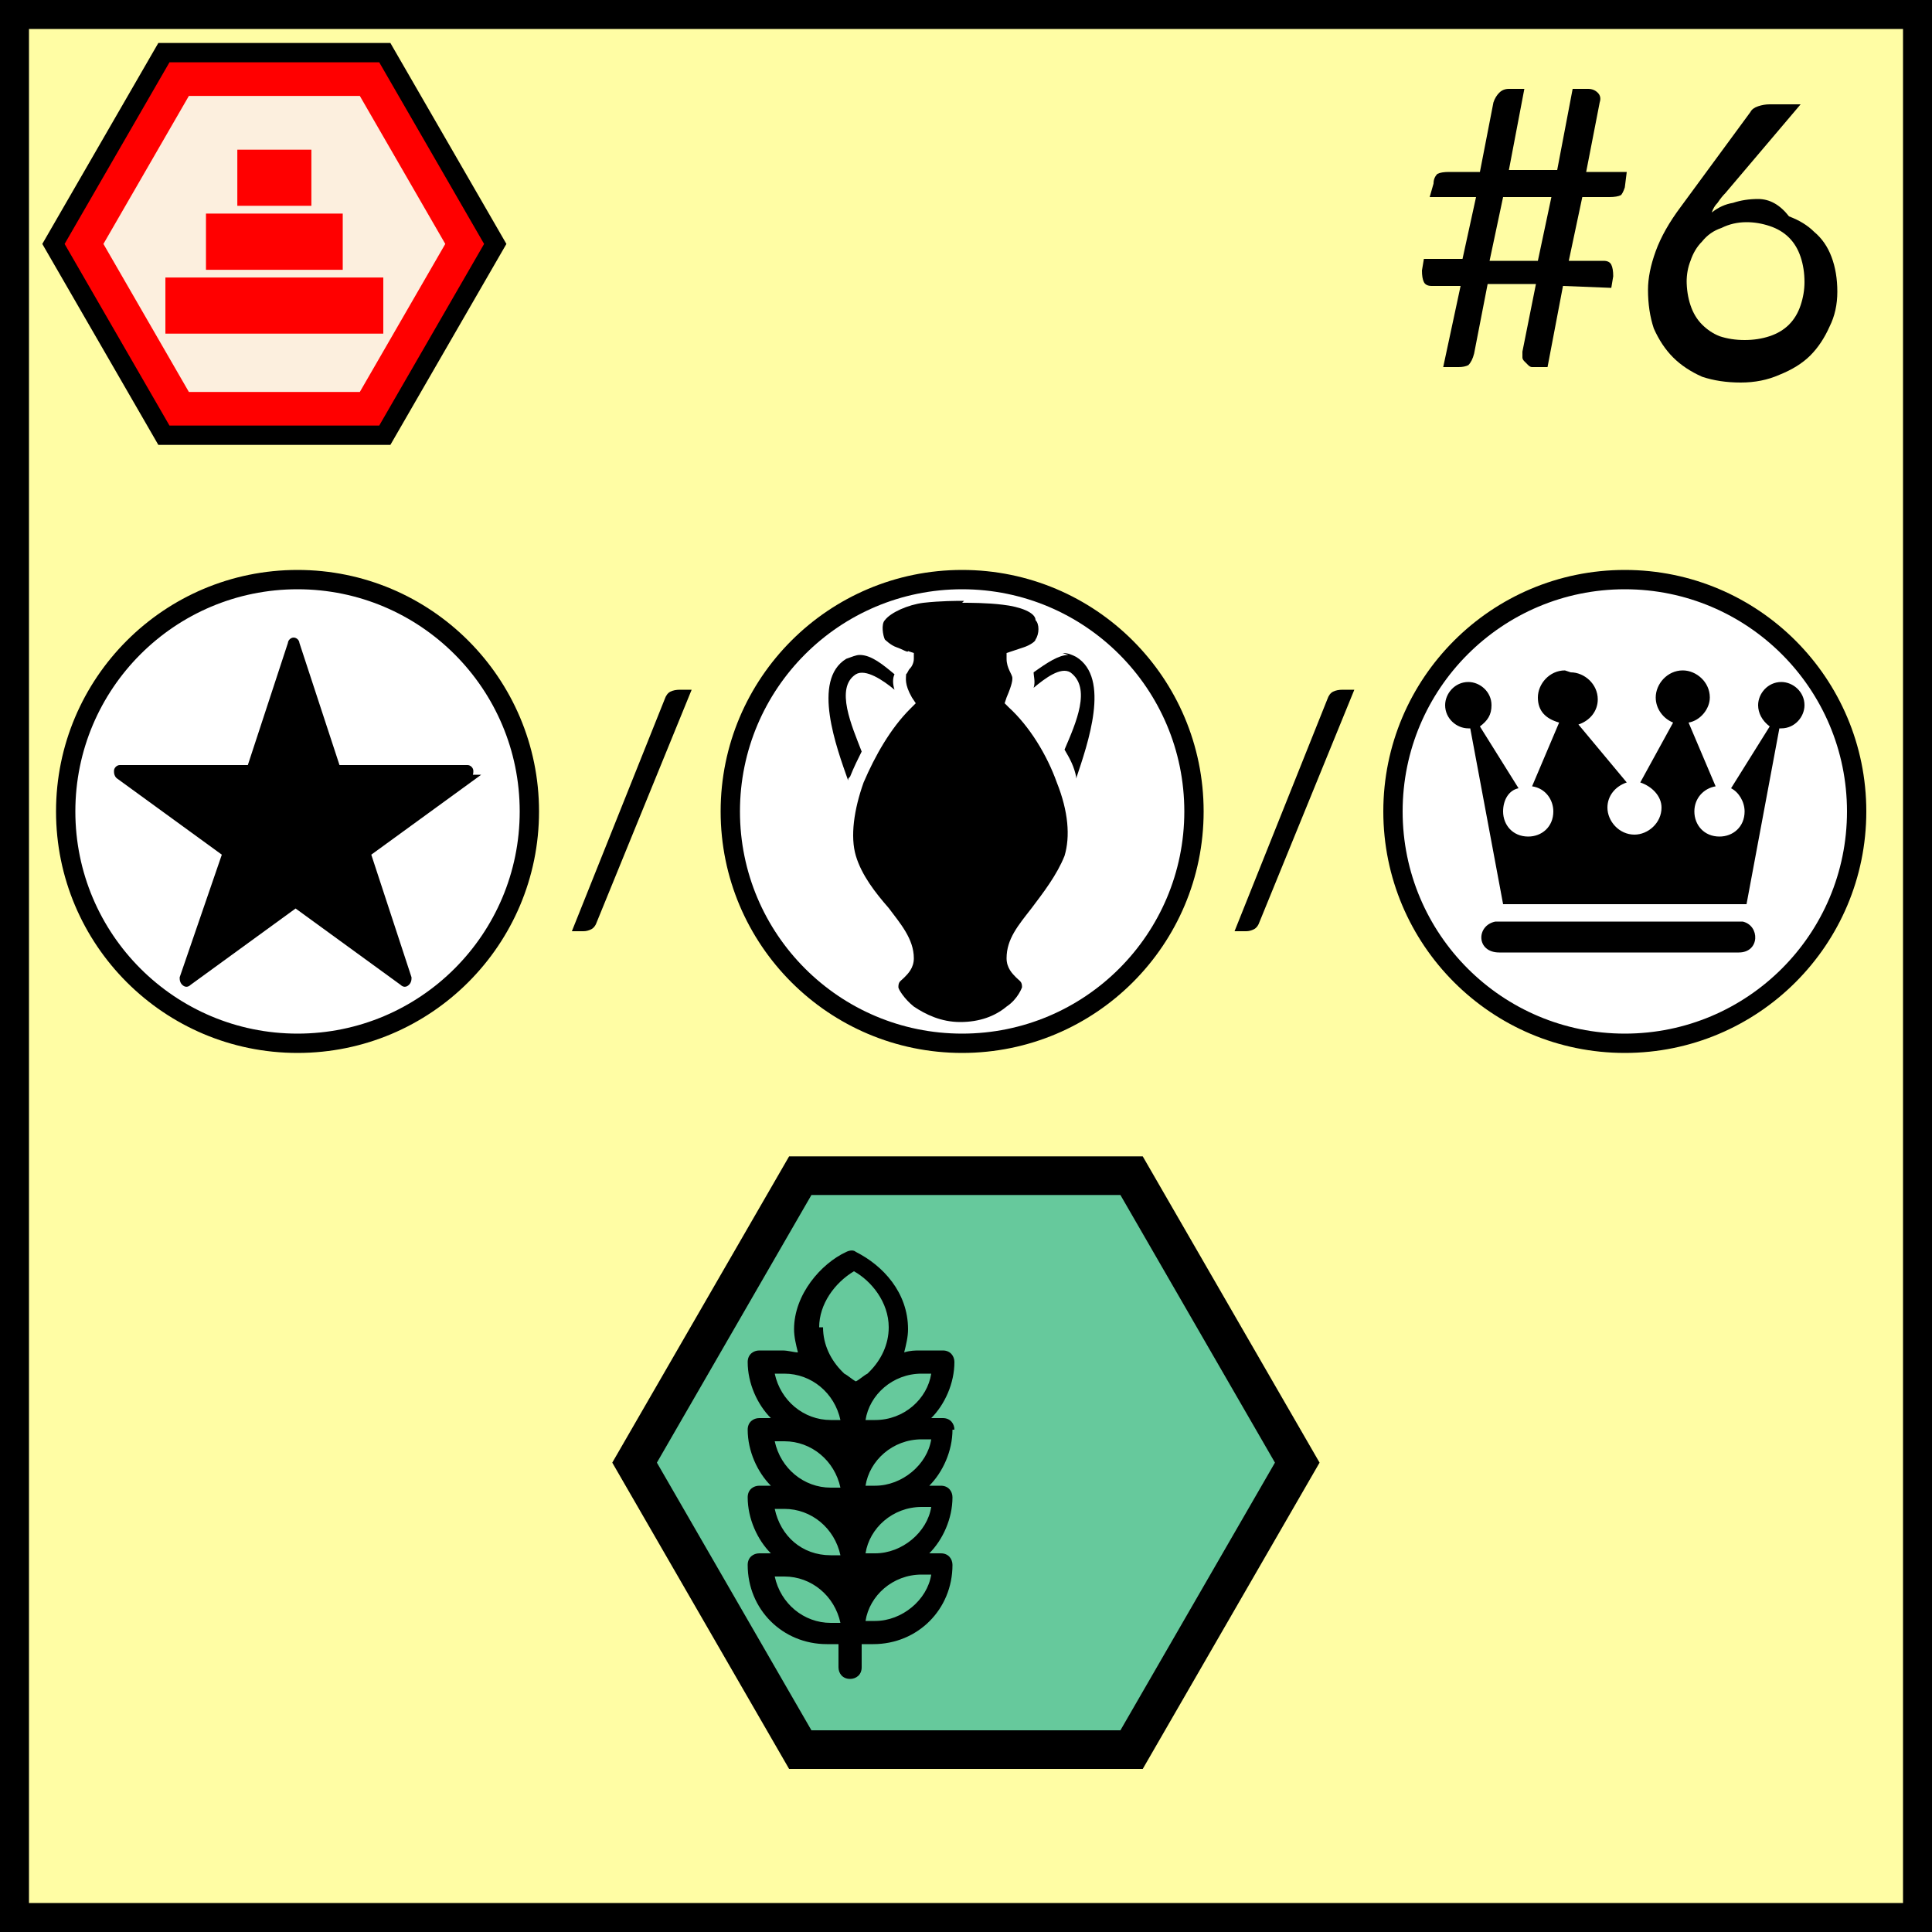
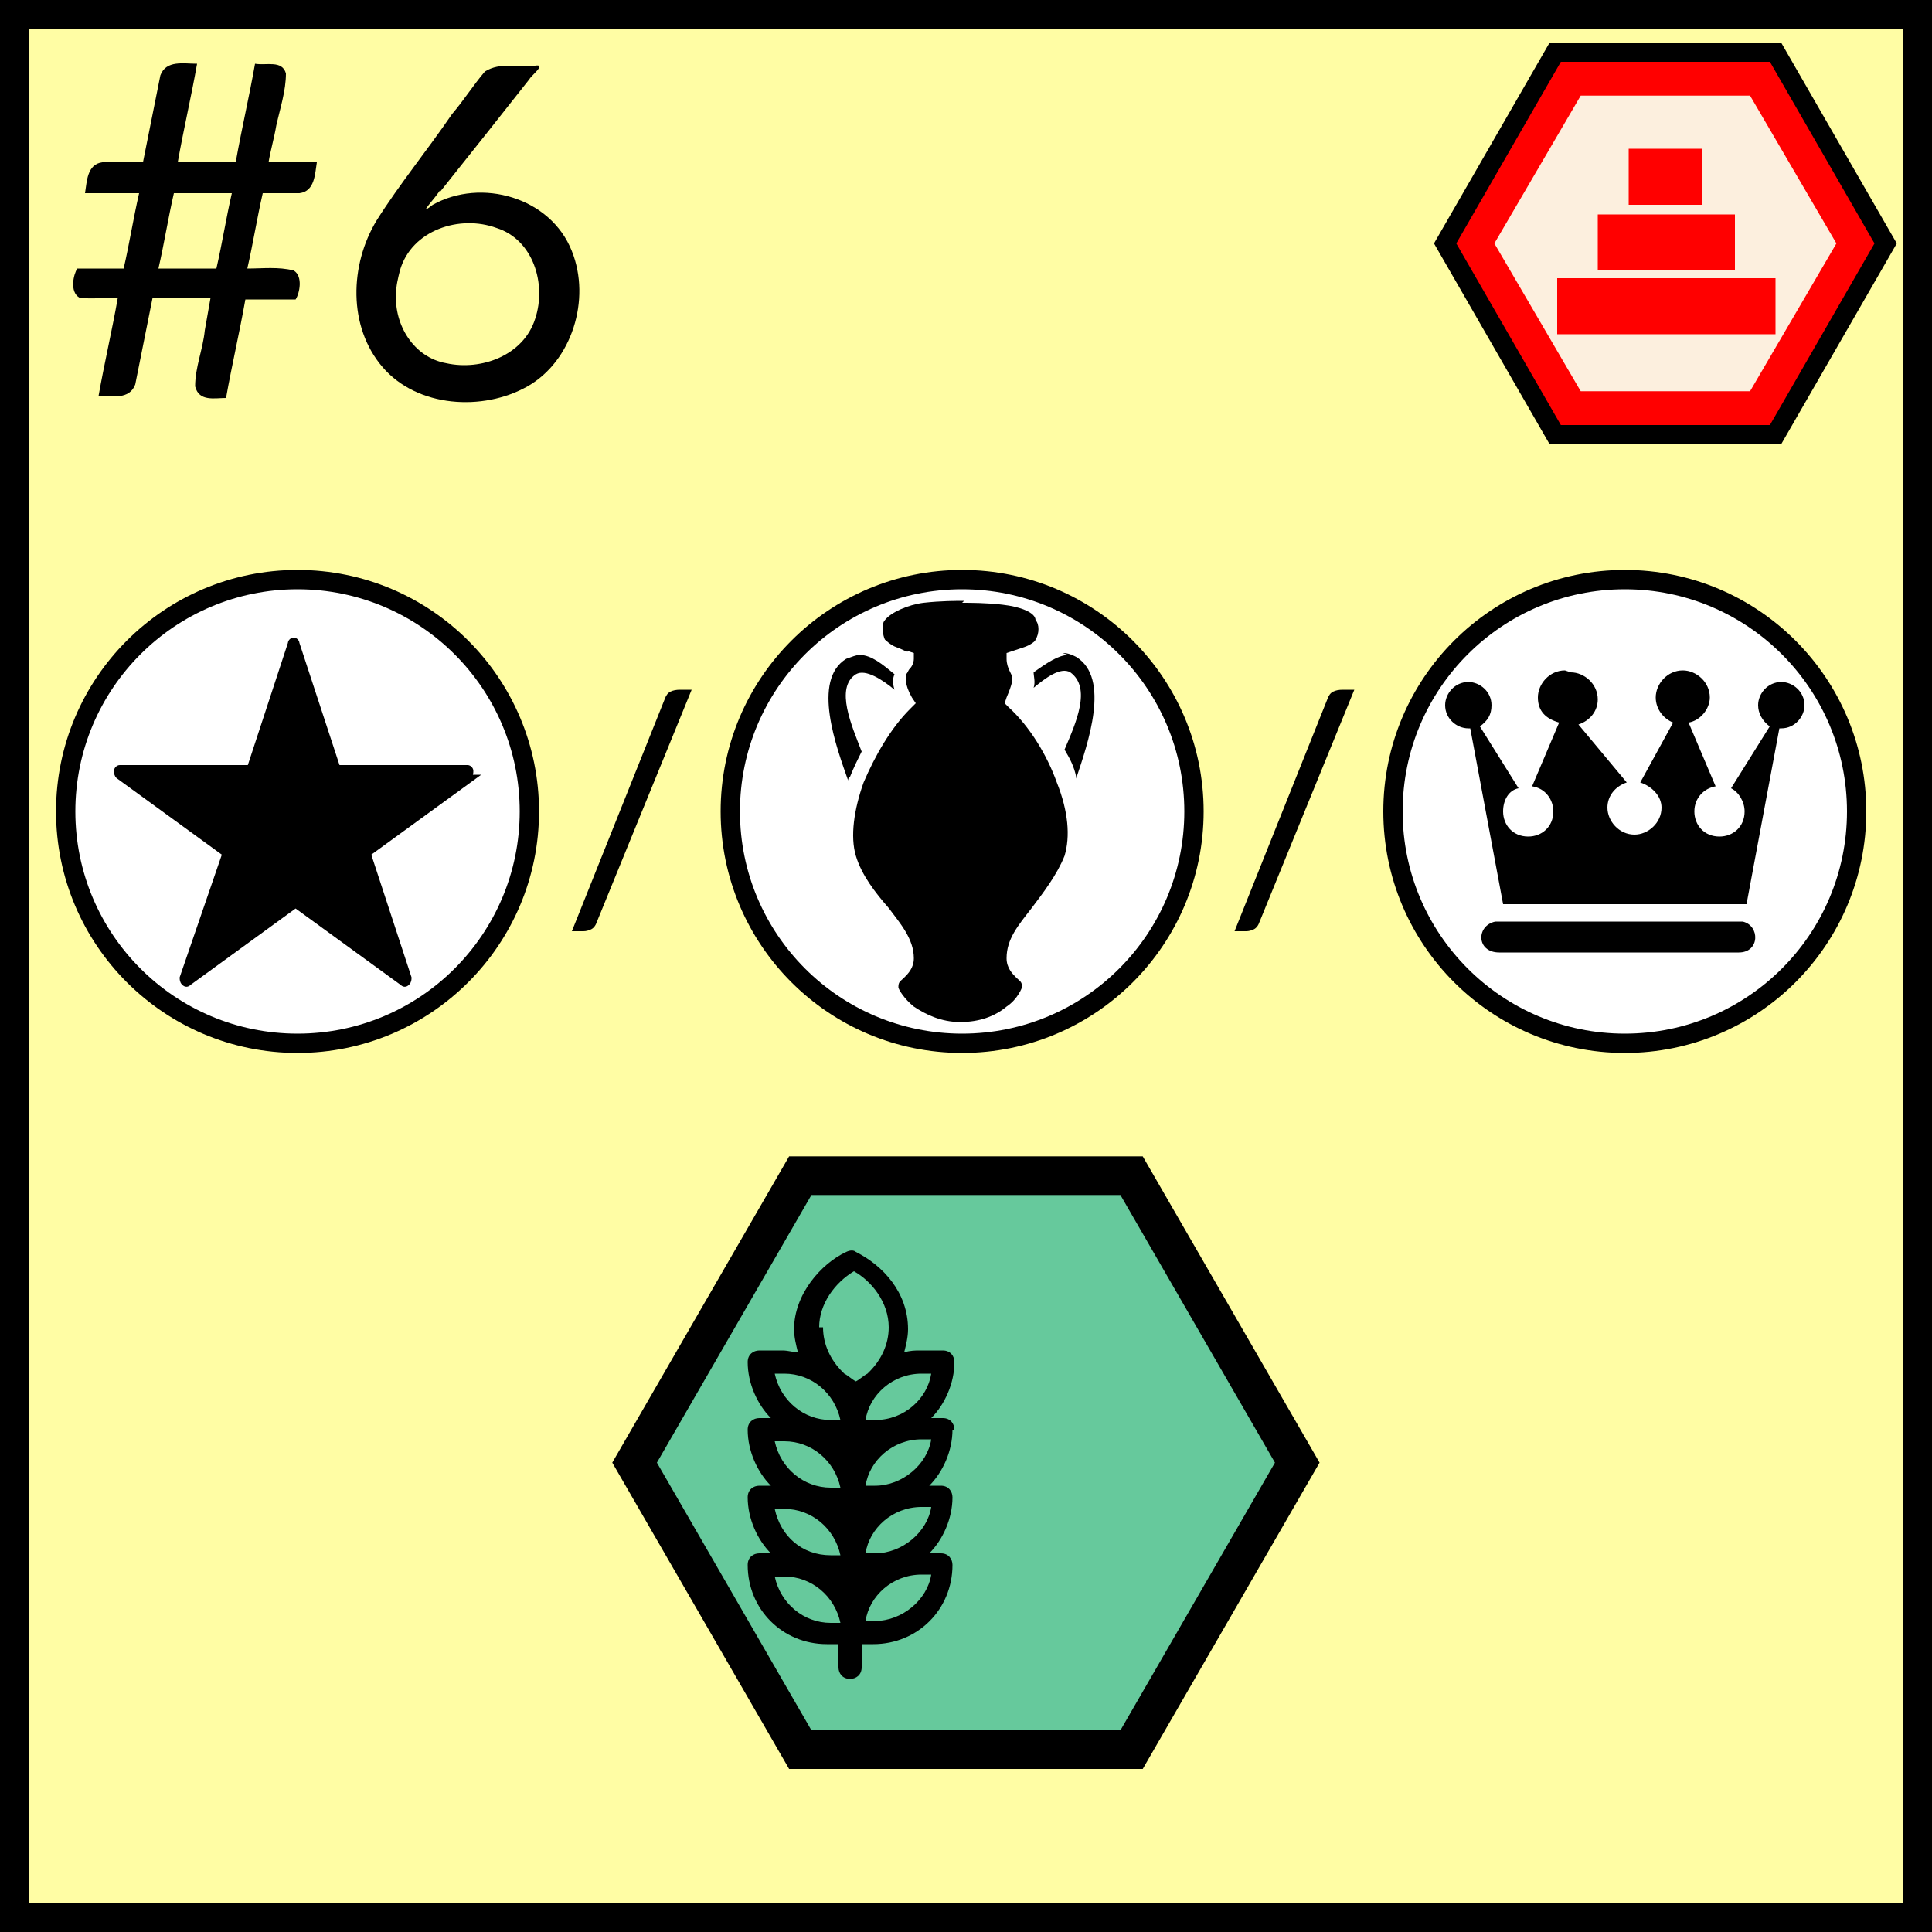
<svg xmlns="http://www.w3.org/2000/svg" height="100px" width="100px" viewbox="0 0 100 100">
  <rect style="fill:#fffda4;stroke:#000000;stroke-width:3px" x="0px" y="0px" width="100px" height="100px" />
  <g>
    <g>
-       <polygon style="fill:#fcefde;stroke:#ff0000;stroke-width:2.5px" points="9.055,3.714 19.346,3.714 24.491,12.626 19.346,21.538 9.055,21.538 3.910,12.626" />
-       <polygon style="fill:none;stroke:#000000;stroke-width:1px" points="8.484,2.724 19.917,2.724 25.634,12.626 19.917,22.528 8.484,22.528 2.767,12.626" />
+       <polygon style="fill:#fcefde;stroke:#ff0000;stroke-width:2.5px" points="81.1,3.7 91.3,3.7 96.5,12.6 91.3,21.5 81.1,21.5 75.9,12.6" />
+       <polygon style="fill:none;stroke:#000000;stroke-width:1px" points="80.5,2.7 91.9,2.7 97.6,12.6 91.9,22.5 80.5,22.5 74.8,12.6" />
    </g>
    <g>
-       <rect style="fill:#ff0000;fill-opacity:1;stroke:none" width="11.278" height="2.905" x="8.561" y="14.364" />
-       <rect style="fill:#ff0000;fill-opacity:1;stroke:none" width="7.079" height="2.91" x="10.661" y="11.055" />
-       <rect style="fill:#ff0000;fill-opacity:1;stroke:none" width="3.833" height="2.905" x="12.284" y="7.747" />
+       <rect style="fill:#ff0000;stroke:none" width="11.3" height="2.9" x="80.6" y="14.4" />
+       <rect style="fill:#ff0000;stroke:none" width="7.1" height="2.9" x="82.7" y="11.1" />
+       <rect style="fill:#ff0000;stroke:none" width="3.8" height="2.9" x="84.3" y="7.7" />
    </g>
  </g>
-   <path style="fill:#000000;stroke:none" d="M 80.9,14.8 80.1,19.0 h -0.8 q -0.1,0 -0.2,-0.1 -0.1,-0.1 -0.2,-0.2 -0.1,-0.1 -0.1,-0.2 0,-0.1 0,-0.3 l 0.7,-3.5 h -2.5 l -0.7,3.6 Q 76.2,18.7 76.0,18.9 75.8,19.0 75.5,19.0 h -0.8 l 0.9,-4.2 h -1.5 q -0.3,0 -0.4,-0.2 -0.1,-0.2 -0.1,-0.6 l 0.1,-0.6 h 2.0 L 76.4,10.2 H 74.0 L 74.2,9.5 Q 74.2,9.2 74.4,9.0 74.6,8.9 75.0,8.9 h 1.6 l 0.7,-3.6 q 0.1,-0.3 0.3,-0.5 0.2,-0.2 0.5,-0.2 h 0.8 l -0.8,4.2 h 2.5 l 0.8,-4.2 h 0.8 q 0.3,0 0.5,0.2 0.2,0.2 0.1,0.5 l -0.7,3.6 h 2.1 l -0.1,0.8 q -0.1,0.3 -0.2,0.4 -0.2,0.1 -0.6,0.1 h -1.4 l -0.7,3.3 h 1.8 q 0.3,0 0.4,0.2 0.1,0.2 0.1,0.6 l -0.1,0.6 z m -3.8,-1.3 h 2.5 L 80.3,10.2 h -2.5 z" />
-   <path style="fill:#000000;stroke:none" d="m 89.3,10.0 q -0.2,0.2 -0.4,0.5 -0.2,0.2 -0.3,0.5 0.5,-0.4 1.1,-0.5 0.6,-0.2 1.3,-0.2 0.9,0 1.6,0.9 0.8,0.3 1.3,0.8 0.6,0.5 0.9,1.3 0.3,0.8 0.3,1.8 0,1.0 -0.4,1.8 -0.4,0.9 -1.0,1.5 -0.6,0.6 -1.6,1.0 -0.9,0.4 -2.0,0.4 -1.1,0 -2.0,-0.3 -0.9,-0.4 -1.5,-1.0 -0.6,-0.6 -1.0,-1.5 -0.3,-0.9 -0.3,-2.0 0,-0.9 0.4,-2.0 0.4,-1.1 1.3,-2.3 l 3.6,-4.9 q 0.1,-0.2 0.4,-0.3 0.3,-0.1 0.6,-0.1 h 1.6 z m -2.0,4.5 q 0,0.7 0.2,1.3 0.2,0.6 0.6,1.0 0.4,0.4 0.9,0.6 0.6,0.2 1.3,0.2 0.7,0 1.3,-0.2 0.6,-0.2 1.0,-0.6 0.4,-0.4 0.6,-1.0 0.2,-0.6 0.2,-1.2 0,-0.7 -0.2,-1.3 -0.2,-0.6 -0.6,-1.0 -0.4,-0.4 -1.0,-0.6 -0.6,-0.2 -1.2,-0.2 -0.7,0 -1.3,0.3 -0.6,0.2 -1.0,0.7 -0.4,0.4 -0.6,1.0 -0.2,0.5 -0.2,1.1 z" />
+   <path style="fill:#000000;stroke:none" d="m 12.7,15.5 c -0.3,1.7 -0.7,3.4 -1.0,5.1 -0.6,0 -1.4,0.2 -1.6,-0.6 0,-1.0 0.4,-1.9 0.5,-2.9 0.1,-0.6 0.2,-1.1 0.3,-1.7 -1.0,0 -2.0,0 -3.0,0 -0.3,1.5 -0.6,3.0 -0.9,4.5 -0.3,0.8 -1.2,0.6 -1.9,0.6 0.3,-1.7 0.7,-3.4 1.0,-5.1 -0.7,0 -1.4,0.1 -2.0,0 -0.5,-0.3 -0.3,-1.2 -0.1,-1.5 0.8,0 1.6,0 2.4,0 0.3,-1.3 0.5,-2.6 0.8,-3.9 -0.9,0 -1.9,0 -2.8,0 0.1,-0.6 0.1,-1.5 0.9,-1.6 0.7,0 1.4,0 2.1,0 0.3,-1.5 0.6,-3.0 0.9,-4.5 0.3,-0.8 1.2,-0.6 1.9,-0.6 -0.3,1.7 -0.7,3.4 -1.0,5.1 1.0,0 2.0,0 3.0,0 0.3,-1.7 0.7,-3.4 1.0,-5.1 0.6,0.1 1.4,-0.2 1.6,0.5 0,0.9 -0.3,1.8 -0.5,2.7 -0.1,0.6 -0.3,1.3 -0.4,1.9 0.8,0 1.7,0 2.5,0 -0.1,0.6 -0.1,1.5 -0.9,1.6 -0.6,0 -1.2,0 -1.9,0 -0.3,1.3 -0.5,2.6 -0.8,3.9 0.8,0 1.6,-0.1 2.4,0.1 0.5,0.3 0.3,1.2 0.1,1.5 -0.9,0 -1.9,0 -2.8,0 z m -4.5,-1.6 c 1.0,0 2.0,0 3.0,0 0.3,-1.3 0.5,-2.6 0.8,-3.9 -1.0,0 -2.0,0 -3.0,0 -0.3,1.3 -0.5,2.6 -0.8,3.9 z" />
+   <path style="fill:#000000;stroke:none" d="m 22.8,9.8 c -0.2,0.4 -1.3,1.5 -0.4,0.8 2.5,-1.4 6.1,-0.4 7.2,2.4 1.0,2.5 0,5.7 -2.3,7.0 -2.3,1.3 -5.7,1.1 -7.5,-1.0 -1.8,-2.1 -1.7,-5.3 -0.3,-7.6 1.2,-1.9 2.6,-3.6 3.9,-5.5 0.6,-0.7 1.1,-1.5 1.7,-2.2 0.8,-0.5 1.7,-0.2 2.6,-0.3 0.6,-0.1 -0.2,0.5 -0.3,0.7 -1.5,1.9 -3.0,3.8 -4.6,5.8 z m -2.3,5.4 c -0.1,1.6 0.9,3.3 2.6,3.6 1.8,0.4 4.0,-0.4 4.6,-2.3 0.6,-1.8 -0.1,-4.1 -2.0,-4.7 -1.9,-0.7 -4.4,0.1 -5.0,2.2 -0.1,0.4 -0.2,0.8 -0.2,1.2 z" />
  <g>
    <circle style="fill:#ffffff;stroke:#000000;stroke-width:1px" cy="42" cx="15.4" r="12" />
    <path style="fill:#000000;stroke:#000000;stroke-width:0.2px" d="m 24.6,40.2 -5.5,4.0 2.1,6.4 c 0,0.1 0,0.2 -0.1,0.3 -0.1,0.1 -0.2,0.1 -0.3,0 l -5.5,-4.0 -5.5,4 c -0.1,0.1 -0.2,0.1 -0.3,0 -0.1,-0.1 -0.1,-0.2 -0.1,-0.3 l 2.2,-6.4 -5.5,-4 c -0.1,-0.1 -0.1,-0.2 -0.1,-0.3 0,-0.1 0.1,-0.2 0.2,-0.2 H 12.9 l 2.1,-6.4 c 0,-0.1 0.1,-0.2 0.2,-0.2 0.1,0 0.2,0.1 0.2,0.2 l 2.1,6.4 h 6.7 c 0.1,0 0.2,0.1 0.2,0.2 0,0.1 0,0.2 -0.1,0.3 z" />
  </g>
  <path style="fill:#000000;stroke:none" d="m 30.9,47.7 q -0.1,0.3 -0.3,0.4 -0.2,0.1 -0.4,0.1 h -0.6 l 4.8,-12.0 q 0.1,-0.3 0.3,-0.4 0.2,-0.1 0.5,-0.1 h 0.6 z" />
  <g>
    <circle style="fill:#ffffff;stroke:#000000;stroke-width:1px" cy="42" cx="49.8" r="12" />
    <path style="fill:#000000;stroke:none" d="m 49.9,31.1 c -0.4,0 -1.2,0 -2.1,0.1 -0.8,0.1 -1.7,0.5 -2.0,0.9 -0.2,0.2 -0.1,0.8 0,1 0,0 0.3,0.3 0.6,0.4 0.3,0.1 0.6,0.3 0.6,0.2 l 0.3,0.1 v 0.3 c 0,0.2 -0.1,0.4 -0.2,0.5 -0.1,0.1 -0.1,0.2 -0.2,0.3 0,0.2 -0.1,0.5 0.3,1.2 l 0.2,0.3 -0.3,0.3 c -1.0,1.0 -1.8,2.4 -2.4,3.8 -0.5,1.4 -0.7,2.8 -0.4,3.8 0.3,1.0 1.0,1.9 1.7,2.7 0.6,0.8 1.3,1.6 1.3,2.6 0,0.5 -0.3,0.8 -0.5,1.0 -0.2,0.2 -0.3,0.2 -0.3,0.5 0,0.1 0.3,0.6 0.8,1.0 0.6,0.4 1.4,0.8 2.4,0.8 1.0,0 1.8,-0.3 2.4,-0.8 0.6,-0.4 0.8,-1.0 0.8,-1.0 0,-0.3 -0.1,-0.3 -0.3,-0.5 -0.2,-0.2 -0.5,-0.5 -0.5,-1.0 0,-1.0 0.6,-1.7 1.3,-2.6 0.6,-0.8 1.3,-1.7 1.7,-2.7 0.3,-1.0 0.2,-2.3 -0.4,-3.8 -0.5,-1.4 -1.4,-2.9 -2.5,-3.9 l -0.2,-0.2 0.1,-0.3 c 0.3,-0.7 0.3,-0.9 0.3,-1 0,-0.2 -0.3,-0.5 -0.3,-1 v -0.3 l 0.3,-0.1 c 0,0 0.3,-0.1 0.6,-0.2 0.3,-0.1 0.6,-0.3 0.6,-0.4 0.2,-0.3 0.2,-0.8 0,-1 0,-0.4 -0.8,-0.7 -1.7,-0.8 -0.8,-0.1 -1.7,-0.1 -2.1,-0.1 z m -5.4,2.8 c -0.2,0 -0.4,0.1 -0.7,0.2 -1.8,1.1 -0.5,4.6 0.1,6.3 0,-0.1 0,-0.1 0.1,-0.2 0.2,-0.5 0.4,-0.9 0.6,-1.3 -0.5,-1.3 -1.4,-3.3 -0.3,-4.0 0.5,-0.3 1.4,0.3 2,0.8 -0.1,-0.3 -0.1,-0.6 0,-0.8 -0.6,-0.5 -1.2,-1.0 -1.8,-1.0 z m 10.8,0 c -0.5,0 -1.1,0.4 -1.8,0.9 0,0.2 0.1,0.5 0,0.8 0.6,-0.5 1.4,-1.1 1.9,-0.8 1.1,0.8 0.3,2.6 -0.3,4.0 0.3,0.5 0.5,0.9 0.6,1.4 0,0 0,0.1 0,0.1 0.6,-1.8 1.8,-5.2 0,-6.3 -0.2,-0.1 -0.4,-0.2 -0.7,-0.2 z" />
  </g>
  <path style="fill:#000000;stroke:none" d="m 65.2,47.7 q -0.1,0.3 -0.3,0.4 -0.2,0.1 -0.4,0.1 h -0.6 l 4.8,-12.0 q 0.1,-0.3 0.3,-0.4 0.2,-0.1 0.5,-0.1 h 0.6 z" />
  <g>
    <circle style="fill:#ffffff;stroke:#000000;stroke-width:1px" cy="42" cx="84.1" r="12" />
    <path style="fill:#000000;stroke:none" d="m 81.0,34.7 c -0.8,0 -1.4,0.7 -1.4,1.4 0,0.7 0.4,1.1 1.1,1.3 l -1.4,3.3 c 0.7,0.1 1.1,0.7 1.1,1.3 0,0.8 -0.6,1.3 -1.3,1.3 -0.8,0 -1.3,-0.6 -1.3,-1.3 0,-0.6 0.3,-1.1 0.8,-1.2 l -2.0,-3.2 c 0.4,-0.3 0.6,-0.6 0.6,-1.1 0,-0.7 -0.6,-1.2 -1.2,-1.2 -0.7,0 -1.2,0.6 -1.2,1.2 0,0.7 0.6,1.2 1.2,1.2 0,0 0,0 0.1,0 l 1.7,9.1 h 12.6 l 1.7,-9.1 c 0,0 0,0 0.1,0 0.7,0 1.2,-0.6 1.2,-1.2 0,-0.7 -0.6,-1.2 -1.2,-1.2 -0.7,0 -1.2,0.6 -1.2,1.2 0,0.4 0.2,0.8 0.6,1.1 l -2.0,3.2 c 0.4,0.2 0.7,0.7 0.7,1.2 0,0.8 -0.6,1.3 -1.3,1.3 -0.8,0 -1.3,-0.6 -1.3,-1.3 0,-0.7 0.5,-1.2 1.1,-1.3 l -1.4,-3.3 c 0.6,-0.1 1.1,-0.7 1.1,-1.3 0,-0.8 -0.7,-1.4 -1.4,-1.4 -0.8,0 -1.4,0.7 -1.4,1.4 0,0.6 0.4,1.1 0.9,1.3 l -1.7,3.1 c 0.6,0.2 1.1,0.7 1.1,1.3 0,0.8 -0.7,1.4 -1.4,1.4 -0.8,0 -1.4,-0.7 -1.4,-1.4 0,-0.6 0.4,-1.1 1.0,-1.3 l -2.5,-3.0 c 0.6,-0.2 1.0,-0.7 1.0,-1.3 0,-0.8 -0.7,-1.4 -1.4,-1.4 z m -3.6,13.0 c -1.0,0.2 -1.0,1.6 0.2,1.6 h 0.3 v 0 h 11.8 v 0 h 0.3 c 1.1,0 1.1,-1.4 0.2,-1.6 z" />
  </g>
  <g>
    <polygon style="fill:#66c99c;stroke:#000000;stroke-width:2px" points="58.571,60.854 67.146,75.706 58.571,90.559 41.421,90.559 32.846,75.706 41.421,60.854" />
    <path style="fill:#000000;stroke:none" d="m 49.4,74.0 c 0,-0.3 -0.2,-0.6 -0.6,-0.6 h -0.6 c 0.7,-0.7 1.2,-1.8 1.2,-2.9 0,-0.3 -0.2,-0.6 -0.6,-0.6 h -1.2 c -0.2,0 -0.5,0 -0.8,0.1 0.1,-0.4 0.2,-0.8 0.2,-1.2 0,-1.9 -1.3,-3.3 -2.7,-4.0 -0.1,-0.1 -0.3,-0.1 -0.5,0 -1.3,0.6 -2.7,2.2 -2.7,4.0 0,0.4 0.1,0.8 0.2,1.2 -0.2,0 -0.5,-0.1 -0.8,-0.1 h -1.2 c -0.3,0 -0.6,0.2 -0.6,0.6 0,1.1 0.5,2.2 1.2,2.9 h -0.6 c -0.3,0 -0.6,0.2 -0.6,0.6 0,1.1 0.5,2.2 1.2,2.9 h -0.6 c -0.3,0 -0.6,0.2 -0.6,0.6 0,1.1 0.5,2.2 1.2,2.9 h -0.6 c -0.3,0 -0.6,0.2 -0.6,0.6 0,2.3 1.8,4.1 4.1,4.1 h 0.6 v 1.2 c 0,0.3 0.2,0.6 0.6,0.6 0.3,0 0.6,-0.2 0.6,-0.6 v -1.2 h 0.6 c 2.3,0 4.1,-1.8 4.1,-4.1 0,-0.3 -0.2,-0.6 -0.6,-0.6 H 48.1 c 0.7,-0.7 1.2,-1.8 1.2,-2.9 0,-0.3 -0.2,-0.6 -0.6,-0.6 H 48.1 c 0.7,-0.7 1.2,-1.8 1.2,-2.9 z m -5.8,0.7 c 0,0 0,0 0,0 h 0 z m 0,3.4 v 0 c 0,0 0,0 0,0 z m 1.2,0 h 0 c 0,0 0,0 0,0 z m 0,-3.4 v 0 h 0 c 0,0 0,0 0,0 z m 3.4,-3.6 c -0.2,1.3 -1.4,2.4 -2.9,2.4 h -0.5 c 0.2,-1.3 1.4,-2.4 2.9,-2.4 z m -5.8,-2.4 c 0,-1.2 0.8,-2.3 1.8,-2.9 0.9,0.5 1.8,1.6 1.8,2.9 0,0.9 -0.4,1.7 -1.0,2.3 0,0 -0.1,0.1 -0.1,0.1 -0.2,0.1 -0.4,0.3 -0.6,0.4 -0.2,-0.1 -0.4,-0.3 -0.6,-0.4 0,0 -0.1,-0.1 -0.1,-0.1 -0.6,-0.6 -1.0,-1.4 -1.0,-2.3 z m -1.8,2.4 c 1.4,0 2.6,1.0 2.9,2.4 h -0.5 c -1.4,0 -2.6,-1.0 -2.9,-2.4 z m 0,3.5 c 1.4,0 2.6,1.0 2.9,2.4 h -0.5 c -1.4,0 -2.6,-1.0 -2.9,-2.4 z m 0,3.5 c 1.4,0 2.6,1.0 2.9,2.4 h -0.5 c -1.5,0 -2.6,-1.0 -2.9,-2.4 z m 2.4,5.9 c -1.4,0 -2.6,-1.0 -2.9,-2.4 h 0.5 c 1.4,0 2.6,1.0 2.9,2.4 z m 0.5,-2.4 h 0 v 0 c 0,0 0,0 0,0 z m 1.2,0 v 0 h 0 c 0,0 0,0 0,0 z m 0.6,2.3 h -0.5 c 0.2,-1.3 1.4,-2.4 2.9,-2.4 h 0.5 c -0.2,1.3 -1.5,2.4 -2.9,2.4 z m 0,-3.5 h -0.5 c 0.2,-1.3 1.4,-2.4 2.9,-2.4 h 0.5 c -0.2,1.3 -1.5,2.4 -2.9,2.4 z m 0,-3.5 h -0.5 c 0.2,-1.3 1.4,-2.4 2.9,-2.4 h 0.5 c -0.2,1.3 -1.5,2.4 -2.9,2.4 z" />
  </g>
</svg>
